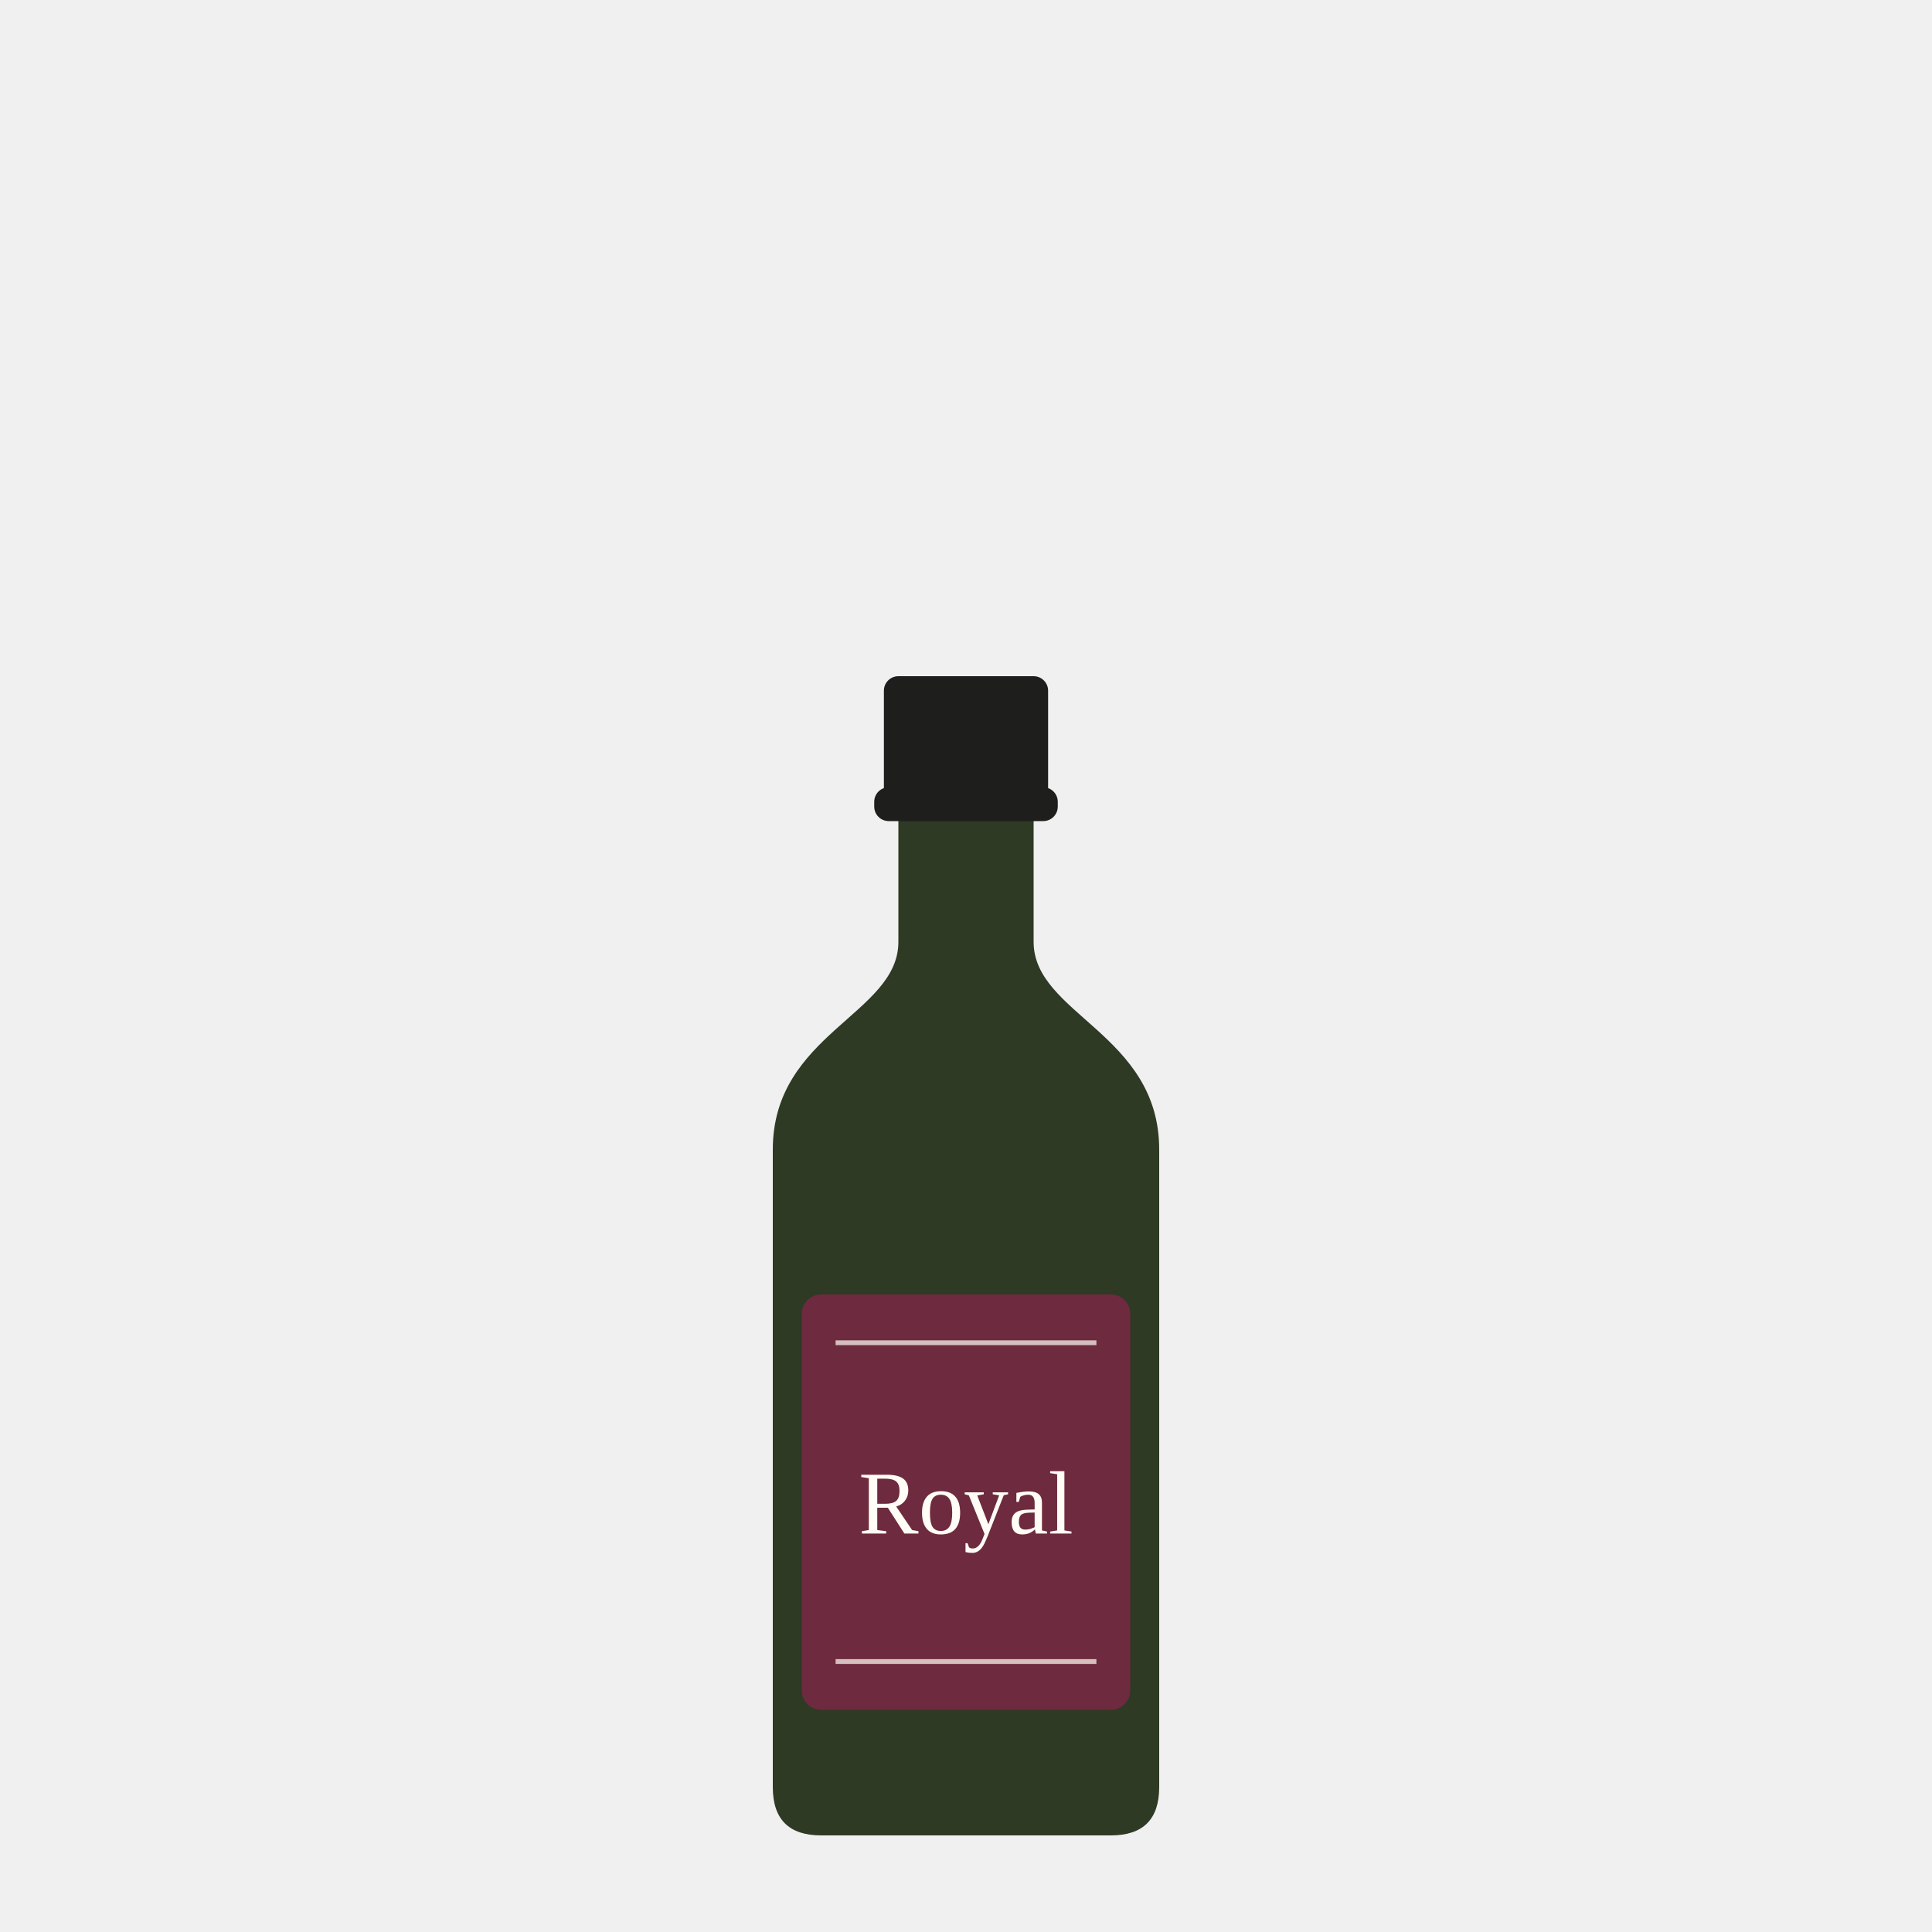
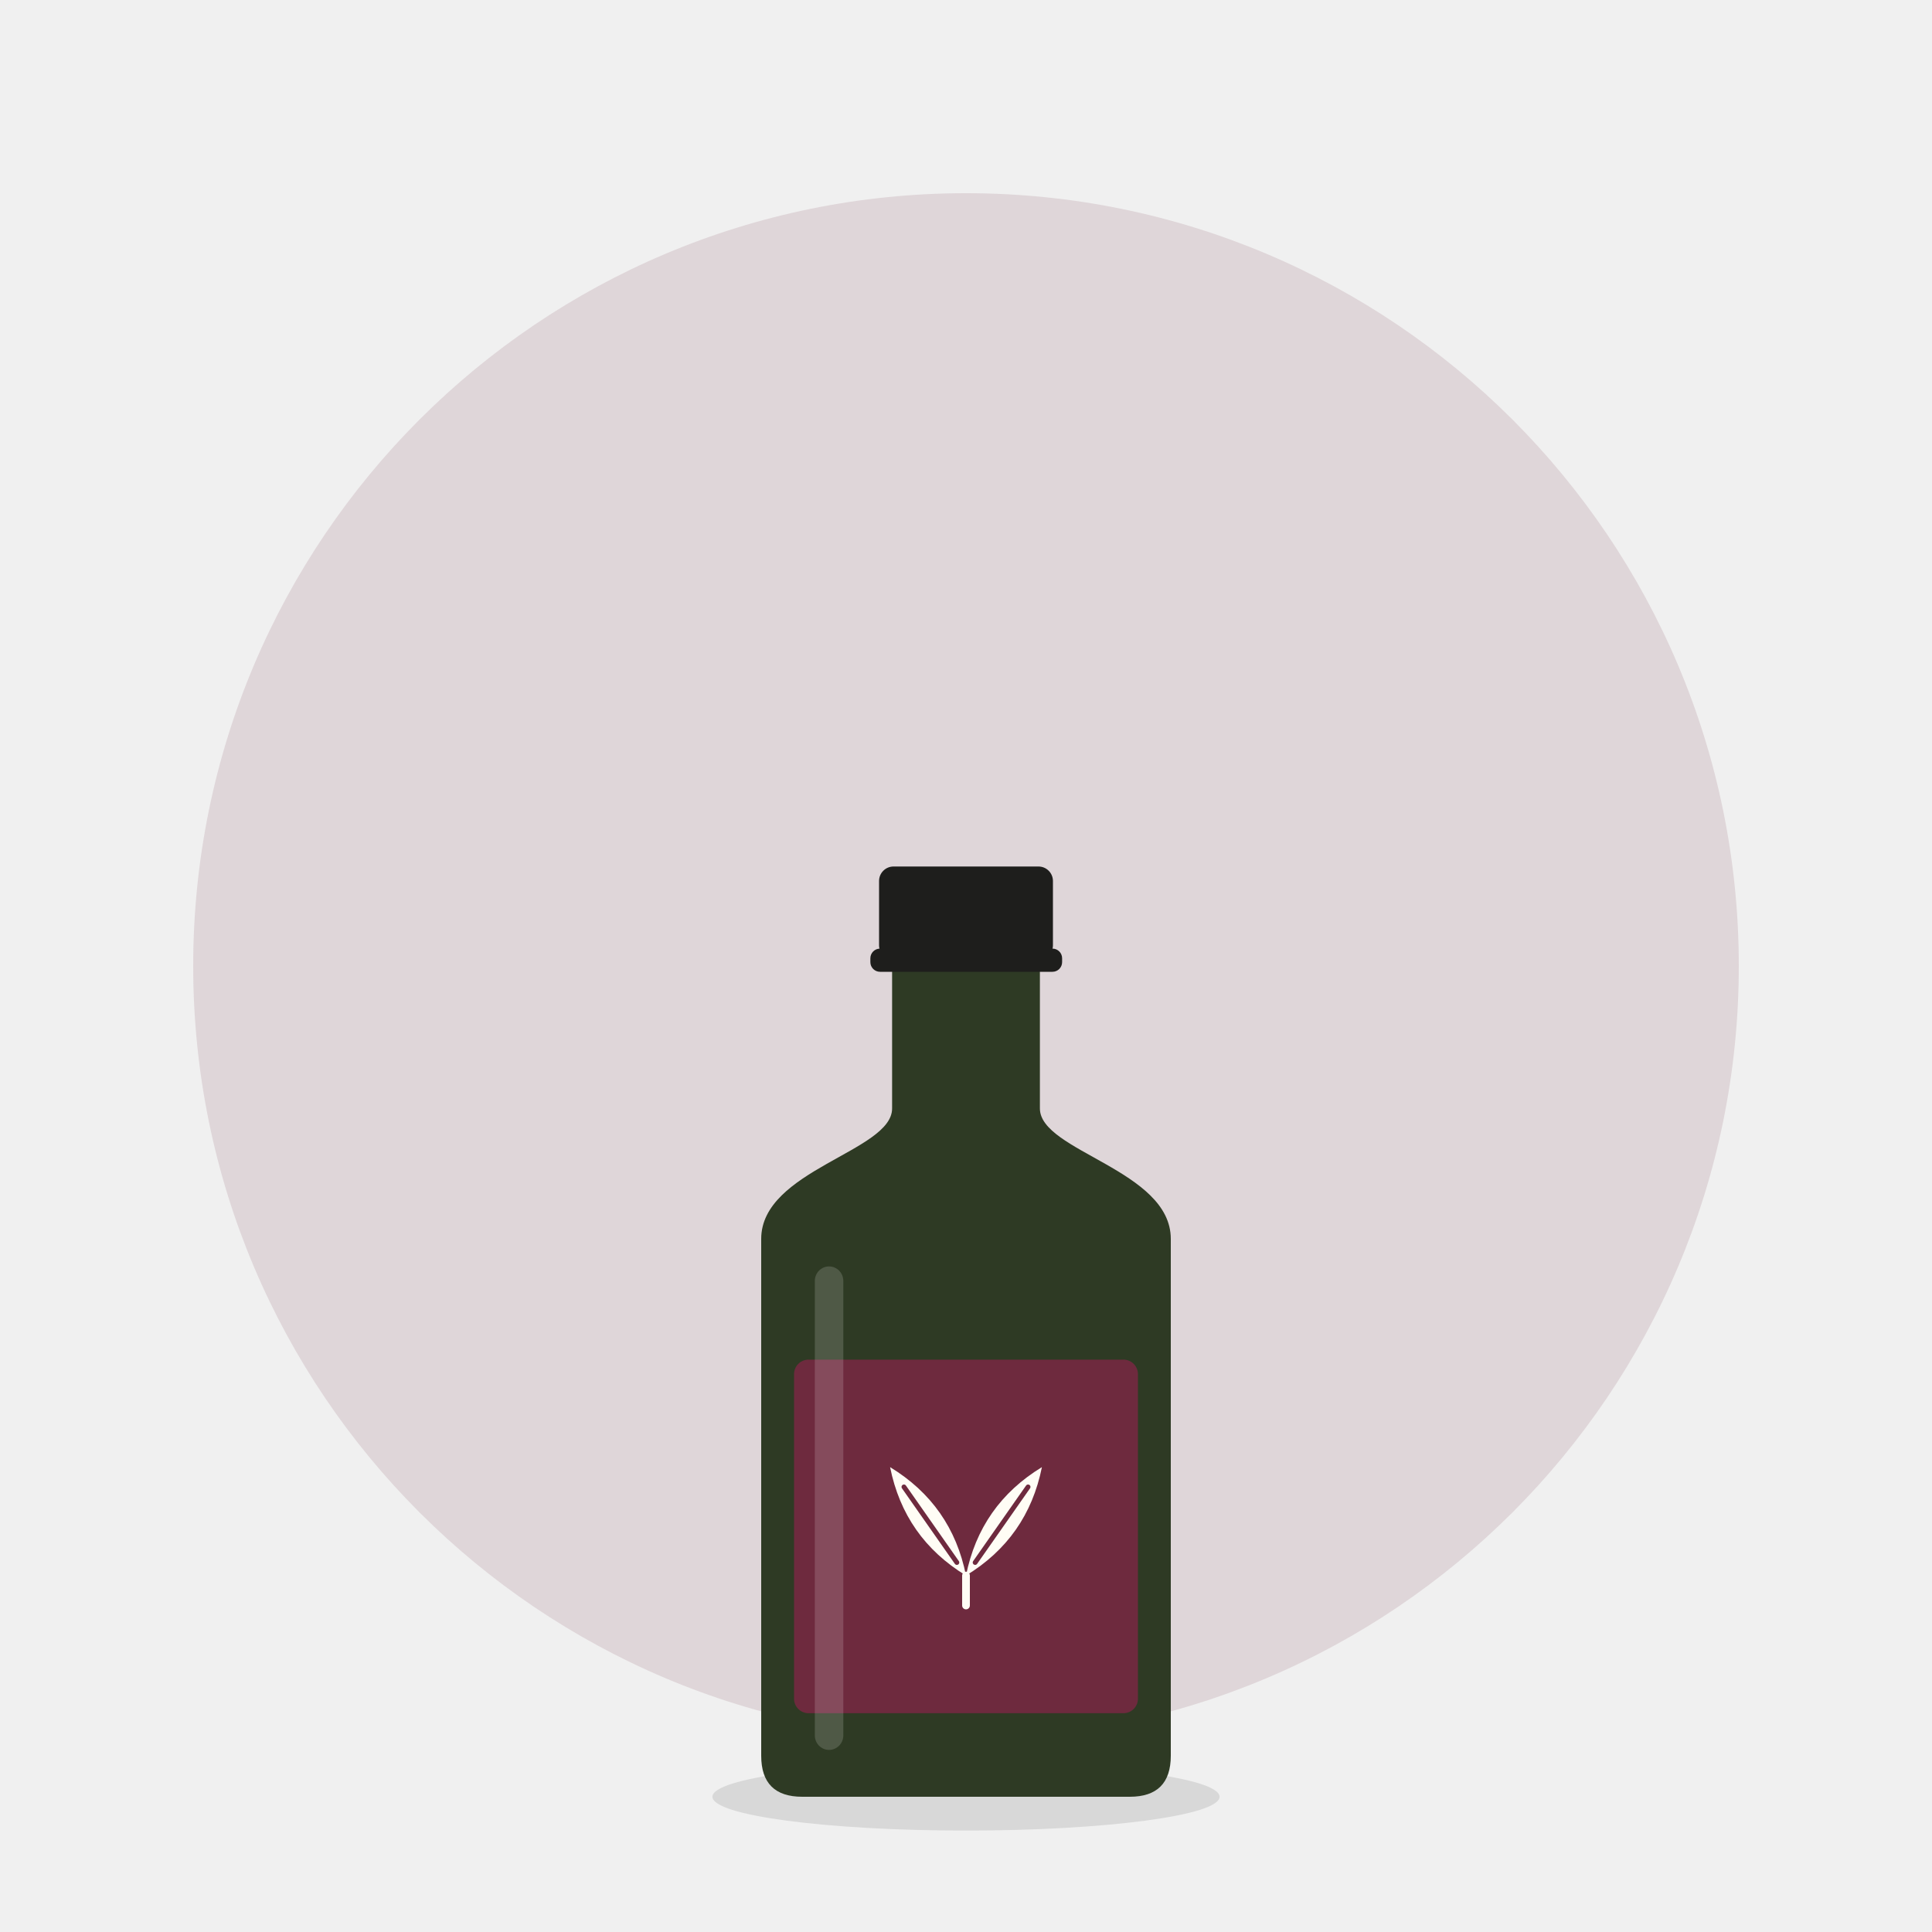
<svg xmlns="http://www.w3.org/2000/svg" viewBox="0 0 400 400" width="400" height="400" role="img">
-   <path d="M186 167 L186 195 C186 210 160 214 160 238 L160 370 Q160 380 170 380 L230 380 Q240 380 240 370 L240 238 C240 214 214 210 214 195 L214 167 Z" fill="#2E3A24" />
-   <rect x="181" y="163" width="38" height="7" rx="3" fill="#1E1E1C" />
-   <rect x="183" y="140" width="34" height="26" rx="3" fill="#1E1E1C" />
-   <rect x="166" y="268" width="68" height="86" rx="4" fill="#6E2A3E" />
-   <line x1="173" y1="278" x2="227" y2="278" stroke="#FFFDF5" stroke-width="1" stroke-opacity="0.7" />
-   <line x1="173" y1="344" x2="227" y2="344" stroke="#FFFDF5" stroke-width="1" stroke-opacity="0.7" />
-   <text x="200" y="317.5" text-anchor="middle" font-family="Georgia, 'Times New Roman', serif" font-size="18.6" fill="#FFFDF5">Royal</text>
+   <circle cx="200" cy="200" r="160" fill="#6E2A3E" fill-opacity="0.13" />
+   <ellipse cx="200" cy="372" rx="52.5" ry="7" fill="#000000" fill-opacity="0.1" />
+   <path d="M184.7 198.7 L184.7 229.5 C184.7 238.4 157.6 242.2 157.6 256.5 L157.6 363.5 Q157.6 372 166.1 372 L233.9 372 Q242.4 372 242.4 363.5 L242.4 256.5 C242.4 242.2 215.3 238.4 215.3 229.5 L215.3 198.7 Z" fill="#2E3A24" />
+   <rect x="182" y="179.4" width="36" height="19.3" rx="3" fill="#1E1E1C" />
+   <rect x="180.2" y="196.4" width="39.7" height="4.8" rx="2" fill="#1E1E1C" />
+   <rect x="164.4" y="281.5" width="71.2" height="73.2" rx="3" fill="#6E2A3E" />
+   <g transform="translate(200 326.2)">
+     <g transform="rotate(-55)">
+       <path d="M0 0 Q13.7 -6 27.4 0 Q13.7 6 0 0 Z" fill="#FFFDF5" />
+       <line x1="3.3" y1="0" x2="22.4" y2="0" stroke="#6E2A3E" stroke-width="1" stroke-linecap="round" />
+     </g>
+     <g transform="rotate(-125)">
+       <path d="M0 0 Q13.7 -6 27.4 0 Q13.7 6 0 0 Z" fill="#FFFDF5" />
+       <line x1="3.3" y1="0" x2="22.4" y2="0" stroke="#6E2A3E" stroke-width="1" stroke-linecap="round" />
+     </g>
+     <line x1="0" y1="0" x2="0" y2="6.2" stroke="#FFFDF5" stroke-width="1.6" stroke-linecap="round" />
+   </g>
+   <rect x="168.7" y="262.2" width="5.9" height="100.1" rx="3" fill="#FFFFFF" fill-opacity="0.16" />
</svg>
